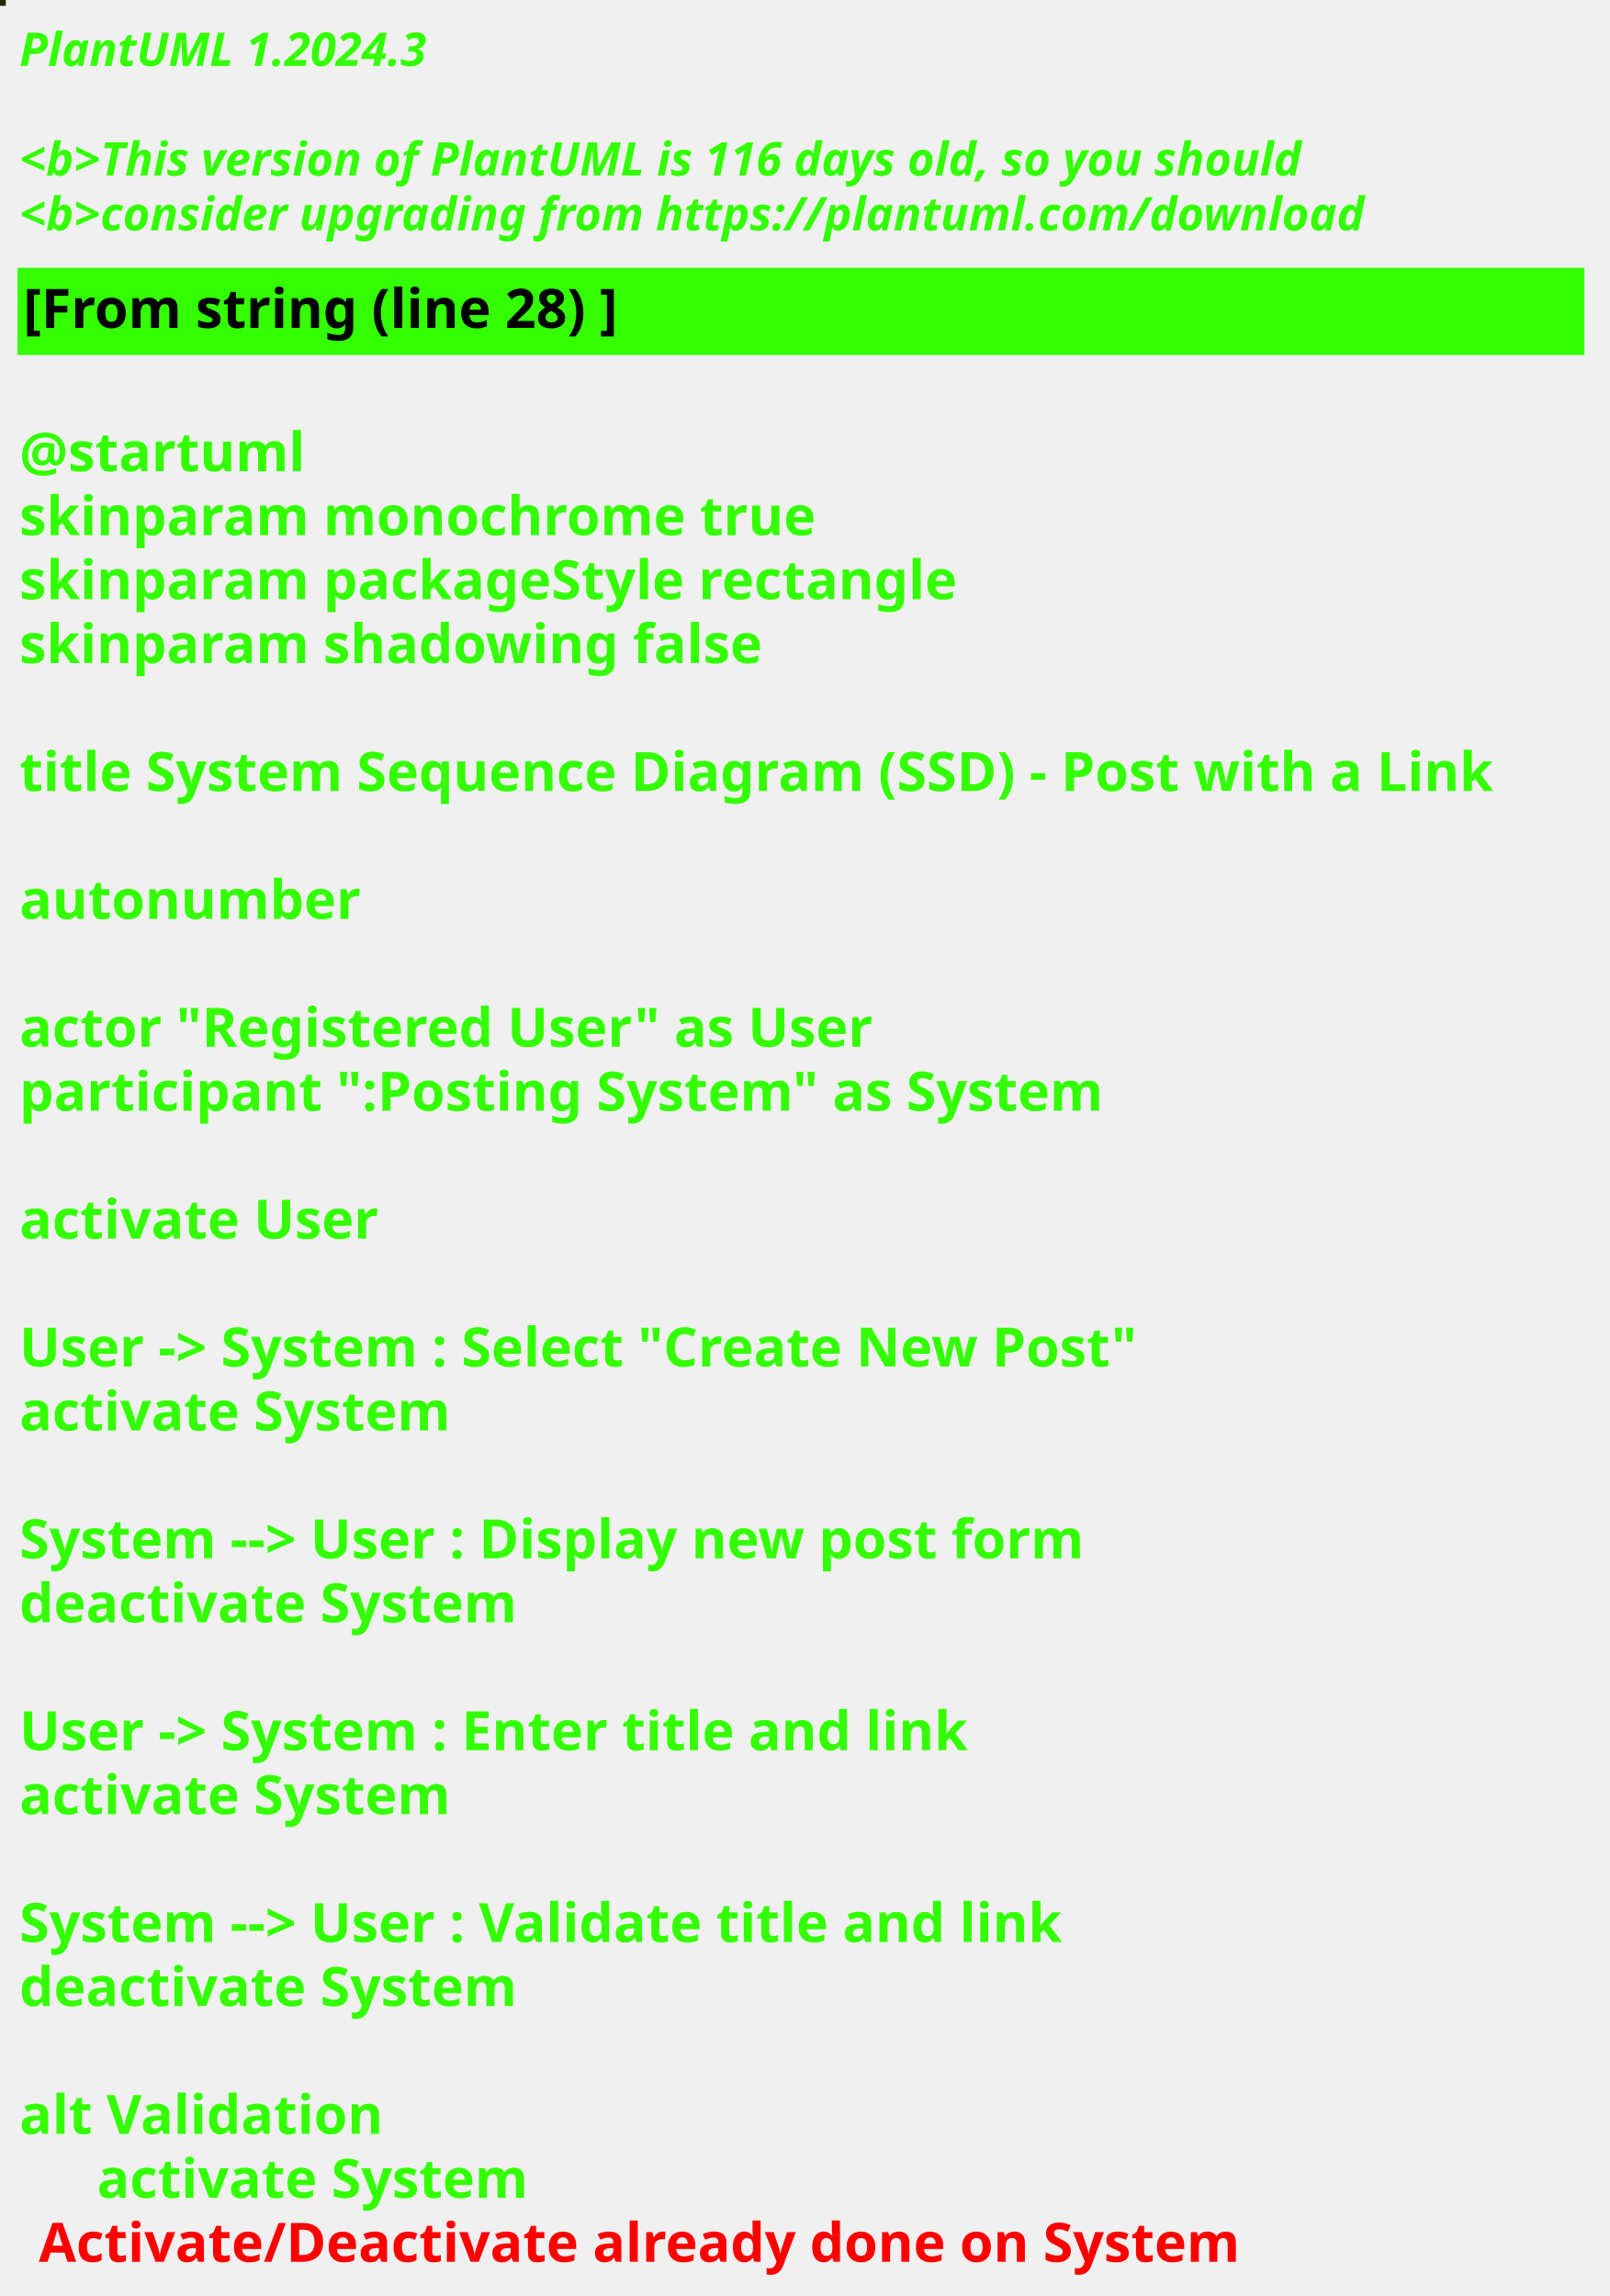
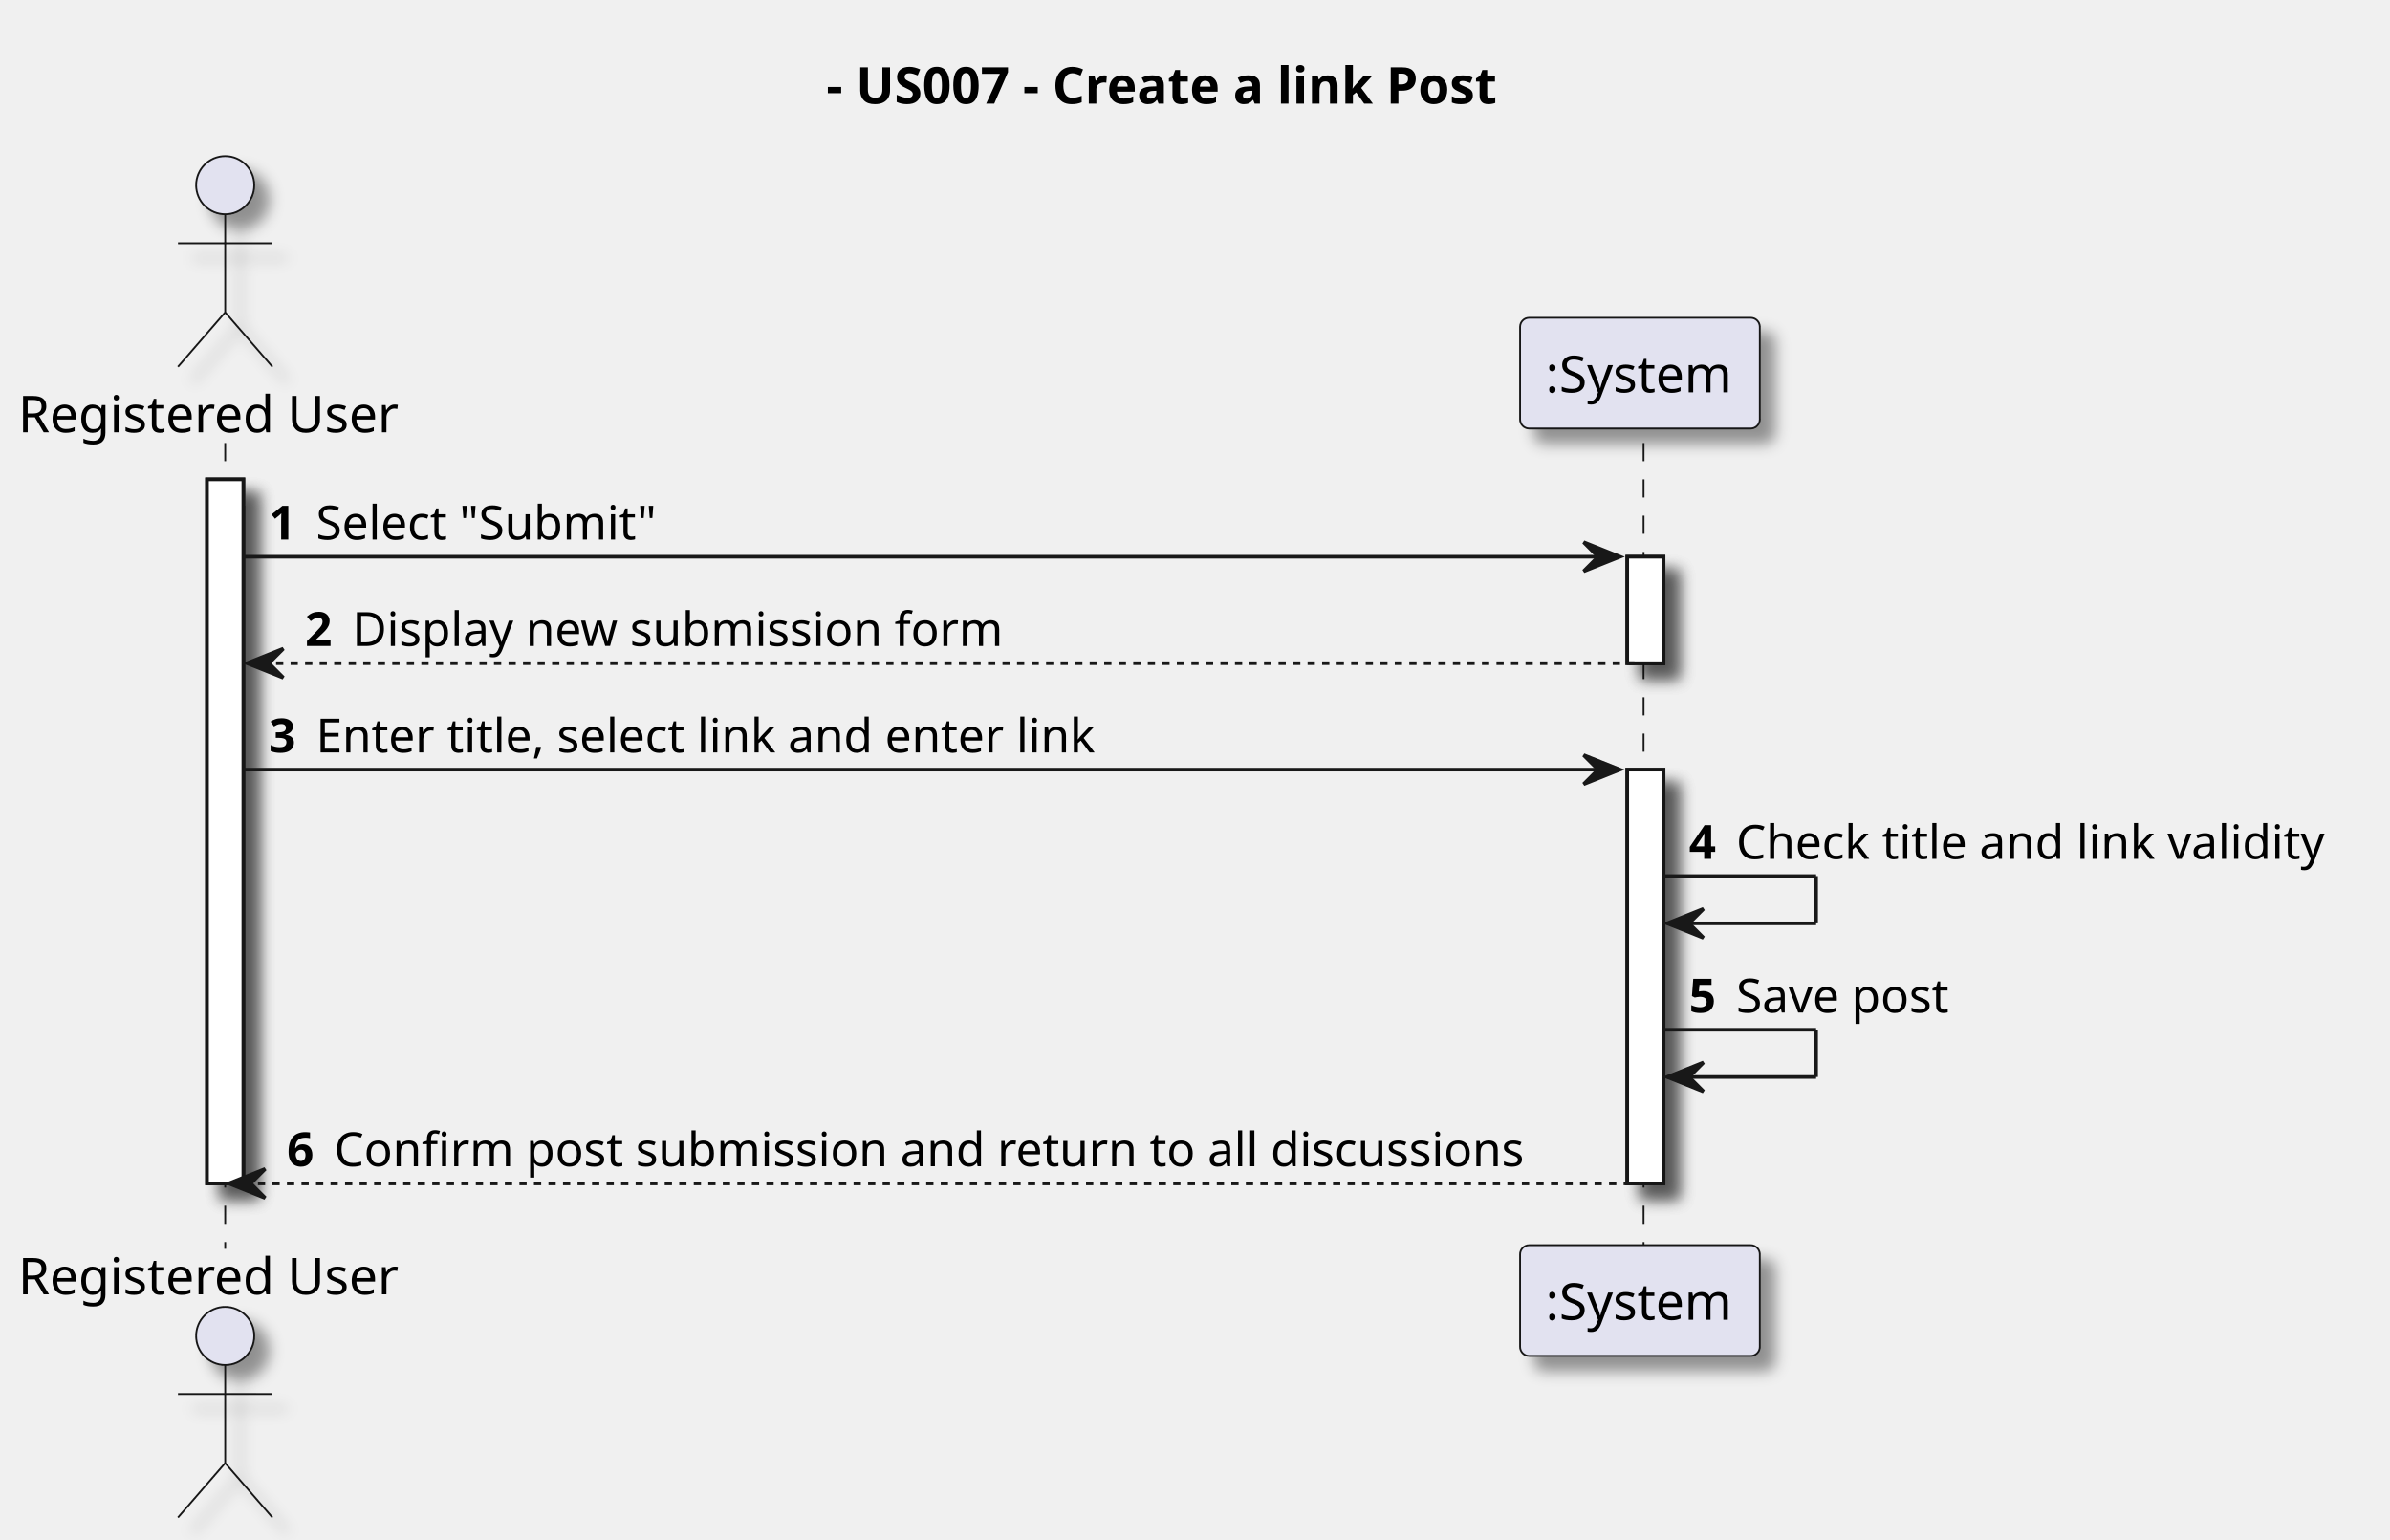
- <svg xmlns="http://www.w3.org/2000/svg" contentStyleType="text/css" height="592px" preserveAspectRatio="none" style="width:415px;height:592px;background:#000000;" version="1.1" viewBox="0 0 415 592" width="415px" zoomAndPan="magnify">
-   <defs />
+ <svg xmlns="http://www.w3.org/2000/svg" contentStyleType="text/css" height="424px" preserveAspectRatio="none" style="width:658px;height:424px;background:#FFFFFF;" version="1.1" viewBox="0 0 658 424" width="658px" zoomAndPan="magnify">
+   <defs>
+     <filter height="300%" id="fuk0mxc25u3ay" width="300%" x="-1" y="-1">
+       <feGaussianBlur result="blurOut" stdDeviation="2.0" />
+       <feColorMatrix in="blurOut" result="blurOut2" type="matrix" values="0 0 0 0 0 0 0 0 0 0 0 0 0 0 0 0 0 0 .4 0" />
+       <feOffset dx="4.0" dy="4.0" in="blurOut2" result="blurOut3" />
+       <feBlend in="SourceGraphic" in2="blurOut3" mode="normal" />
+     </filter>
+   </defs>
  <g>
-     <rect fill="#242703" height="1" style="stroke:#242703;stroke-width:1.0;" width="1" x="0" y="0" />
-     <text fill="#33FF02" font-family="sans-serif" font-size="12" font-style="italic" font-weight="bold" lengthAdjust="spacing" textLength="116" x="5" y="17">PlantUML 1.2024.3</text>
-     <text fill="#33FF02" font-family="sans-serif" font-size="12" font-style="italic" font-weight="bold" lengthAdjust="spacing" textLength="4" x="5" y="31.133"> </text>
-     <text fill="#33FF02" font-family="sans-serif" font-size="12" font-style="italic" font-weight="bold" lengthAdjust="spacing" textLength="380" x="5" y="45.266">&lt;b&gt;This version of PlantUML is 116 days old, so you should</text>
-     <text fill="#33FF02" font-family="sans-serif" font-size="12" font-style="italic" font-weight="bold" lengthAdjust="spacing" textLength="390" x="5" y="59.398">&lt;b&gt;consider upgrading from https://plantuml.com/download</text>
-     <rect fill="#33FF02" height="21.488" style="stroke:#33FF02;stroke-width:1.0;" width="403" x="5" y="69.531" />
-     <text fill="#000000" font-family="sans-serif" font-size="14" font-weight="bold" lengthAdjust="spacing" textLength="165" x="6" y="84.531">[From string (line 28) ]</text>
-     <text fill="#33FF02" font-family="sans-serif" font-size="14" font-weight="bold" lengthAdjust="spacing" textLength="5" x="5" y="105.019"> </text>
-     <text fill="#33FF02" font-family="sans-serif" font-size="14" font-weight="bold" lengthAdjust="spacing" textLength="74" x="5" y="121.508">@startuml</text>
-     <text fill="#33FF02" font-family="sans-serif" font-size="14" font-weight="bold" lengthAdjust="spacing" textLength="209" x="5" y="137.996">skinparam monochrome true</text>
-     <text fill="#33FF02" font-family="sans-serif" font-size="14" font-weight="bold" lengthAdjust="spacing" textLength="245" x="5" y="154.484">skinparam packageStyle rectangle</text>
-     <text fill="#33FF02" font-family="sans-serif" font-size="14" font-weight="bold" lengthAdjust="spacing" textLength="199" x="5" y="170.973">skinparam shadowing false</text>
-     <text fill="#33FF02" font-family="sans-serif" font-size="14" font-weight="bold" lengthAdjust="spacing" textLength="5" x="5" y="187.461"> </text>
-     <text fill="#33FF02" font-family="sans-serif" font-size="14" font-weight="bold" lengthAdjust="spacing" textLength="403" x="5" y="203.949">title System Sequence Diagram (SSD) - Post with a Link</text>
-     <text fill="#33FF02" font-family="sans-serif" font-size="14" font-weight="bold" lengthAdjust="spacing" textLength="5" x="5" y="220.438"> </text>
-     <text fill="#33FF02" font-family="sans-serif" font-size="14" font-weight="bold" lengthAdjust="spacing" textLength="87" x="5" y="236.926">autonumber</text>
-     <text fill="#33FF02" font-family="sans-serif" font-size="14" font-weight="bold" lengthAdjust="spacing" textLength="5" x="5" y="253.414"> </text>
-     <text fill="#33FF02" font-family="sans-serif" font-size="14" font-weight="bold" lengthAdjust="spacing" textLength="225" x="5" y="269.902">actor "Registered User" as User</text>
-     <text fill="#33FF02" font-family="sans-serif" font-size="14" font-weight="bold" lengthAdjust="spacing" textLength="288" x="5" y="286.391">participant ":Posting System" as System</text>
-     <text fill="#33FF02" font-family="sans-serif" font-size="14" font-weight="bold" lengthAdjust="spacing" textLength="5" x="5" y="302.879"> </text>
-     <text fill="#33FF02" font-family="sans-serif" font-size="14" font-weight="bold" lengthAdjust="spacing" textLength="93" x="5" y="319.367">activate User</text>
-     <text fill="#33FF02" font-family="sans-serif" font-size="14" font-weight="bold" lengthAdjust="spacing" textLength="5" x="5" y="335.856"> </text>
-     <text fill="#33FF02" font-family="sans-serif" font-size="14" font-weight="bold" lengthAdjust="spacing" textLength="305" x="5" y="352.344">User -&gt; System : Select "Create New Post"</text>
-     <text fill="#33FF02" font-family="sans-serif" font-size="14" font-weight="bold" lengthAdjust="spacing" textLength="113" x="5" y="368.832">activate System</text>
-     <text fill="#33FF02" font-family="sans-serif" font-size="14" font-weight="bold" lengthAdjust="spacing" textLength="5" x="5" y="385.32"> </text>
-     <text fill="#33FF02" font-family="sans-serif" font-size="14" font-weight="bold" lengthAdjust="spacing" textLength="301" x="5" y="401.809">System --&gt; User : Display new post form</text>
-     <text fill="#33FF02" font-family="sans-serif" font-size="14" font-weight="bold" lengthAdjust="spacing" textLength="130" x="5" y="418.297">deactivate System</text>
-     <text fill="#33FF02" font-family="sans-serif" font-size="14" font-weight="bold" lengthAdjust="spacing" textLength="5" x="5" y="434.785"> </text>
-     <text fill="#33FF02" font-family="sans-serif" font-size="14" font-weight="bold" lengthAdjust="spacing" textLength="263" x="5" y="451.273">User -&gt; System : Enter title and link</text>
-     <text fill="#33FF02" font-family="sans-serif" font-size="14" font-weight="bold" lengthAdjust="spacing" textLength="113" x="5" y="467.762">activate System</text>
-     <text fill="#33FF02" font-family="sans-serif" font-size="14" font-weight="bold" lengthAdjust="spacing" textLength="5" x="5" y="484.25"> </text>
-     <text fill="#33FF02" font-family="sans-serif" font-size="14" font-weight="bold" lengthAdjust="spacing" textLength="294" x="5" y="500.738">System --&gt; User : Validate title and link</text>
-     <text fill="#33FF02" font-family="sans-serif" font-size="14" font-weight="bold" lengthAdjust="spacing" textLength="130" x="5" y="517.227">deactivate System</text>
-     <text fill="#33FF02" font-family="sans-serif" font-size="14" font-weight="bold" lengthAdjust="spacing" textLength="5" x="5" y="533.715"> </text>
-     <text fill="#33FF02" font-family="sans-serif" font-size="14" font-weight="bold" lengthAdjust="spacing" textLength="98" x="5" y="550.203">alt Validation</text>
-     <text fill="#33FF02" font-family="sans-serif" font-size="14" font-weight="bold" lengthAdjust="spacing" text-decoration="wavy underline" textLength="113" x="25" y="566.691">activate System</text>
-     <text fill="#FF0000" font-family="sans-serif" font-size="14" font-weight="bold" lengthAdjust="spacing" textLength="318" x="10" y="583.18">Activate/Deactivate already done on System</text>
+     <text fill="#000000" font-family="sans-serif" font-size="14" font-weight="bold" lengthAdjust="spacing" textLength="207" x="227.5" y="28.535">- US007 - Create a link Post</text>
+     <rect fill="#FFFFFF" filter="url(#fuk0mxc25u3ay)" height="193.863" style="stroke:#181818;stroke-width:1.0;" width="10" x="57" y="131.977" />
+     <rect fill="#FFFFFF" filter="url(#fuk0mxc25u3ay)" height="29.311" style="stroke:#181818;stroke-width:1.0;" width="10" x="448" y="153.287" />
+     <rect fill="#FFFFFF" filter="url(#fuk0mxc25u3ay)" height="113.932" style="stroke:#181818;stroke-width:1.0;" width="10" x="448" y="211.908" />
+     <line style="stroke:#181818;stroke-width:0.5;stroke-dasharray:5.0,5.0;" x1="62" x2="62" y1="121.977" y2="343.84" />
+     <line style="stroke:#181818;stroke-width:0.5;stroke-dasharray:5.0,5.0;" x1="452.5" x2="452.5" y1="121.977" y2="343.84" />
+     <text fill="#000000" font-family="sans-serif" font-size="14" lengthAdjust="spacing" textLength="108" x="5" y="119.023">Registered User</text>
+     <ellipse cx="62" cy="50.988" fill="#E2E2F0" filter="url(#fuk0mxc25u3ay)" rx="8" ry="8" style="stroke:#181818;stroke-width:0.5;" />
+     <path d="M62,58.988 L62,85.988 M49,66.988 L75,66.988 M62,85.988 L49,100.988 M62,85.988 L75,100.988 " fill="none" filter="url(#fuk0mxc25u3ay)" style="stroke:#181818;stroke-width:0.5;" />
+     <text fill="#000000" font-family="sans-serif" font-size="14" lengthAdjust="spacing" textLength="108" x="5" y="356.375">Registered User</text>
+     <ellipse cx="62" cy="367.828" fill="#E2E2F0" filter="url(#fuk0mxc25u3ay)" rx="8" ry="8" style="stroke:#181818;stroke-width:0.5;" />
+     <path d="M62,375.828 L62,402.828 M49,383.828 L75,383.828 M62,402.828 L49,417.828 M62,402.828 L75,417.828 " fill="none" filter="url(#fuk0mxc25u3ay)" style="stroke:#181818;stroke-width:0.5;" />
+     <rect fill="#E2E2F0" filter="url(#fuk0mxc25u3ay)" height="30.488" rx="2.5" ry="2.5" style="stroke:#181818;stroke-width:0.5;" width="66" x="418.5" y="87.488" />
+     <text fill="#000000" font-family="sans-serif" font-size="14" lengthAdjust="spacing" textLength="52" x="425.5" y="108.023">:System</text>
+     <rect fill="#E2E2F0" filter="url(#fuk0mxc25u3ay)" height="30.488" rx="2.5" ry="2.5" style="stroke:#181818;stroke-width:0.5;" width="66" x="418.5" y="342.84" />
+     <text fill="#000000" font-family="sans-serif" font-size="14" lengthAdjust="spacing" textLength="52" x="425.5" y="363.375">:System</text>
+     <rect fill="#FFFFFF" filter="url(#fuk0mxc25u3ay)" height="193.863" style="stroke:#181818;stroke-width:1.0;" width="10" x="57" y="131.977" />
+     <rect fill="#FFFFFF" filter="url(#fuk0mxc25u3ay)" height="29.311" style="stroke:#181818;stroke-width:1.0;" width="10" x="448" y="153.287" />
+     <rect fill="#FFFFFF" filter="url(#fuk0mxc25u3ay)" height="113.932" style="stroke:#181818;stroke-width:1.0;" width="10" x="448" y="211.908" />
+     <polygon fill="#181818" points="436,149.287,446,153.287,436,157.287,440,153.287" style="stroke:#181818;stroke-width:1.0;" />
+     <line style="stroke:#181818;stroke-width:1.0;" x1="67" x2="442" y1="153.287" y2="153.287" />
+     <text fill="#000000" font-family="sans-serif" font-size="13" font-weight="bold" lengthAdjust="spacing" textLength="9" x="74" y="148.545">1</text>
+     <text fill="#000000" font-family="sans-serif" font-size="13" lengthAdjust="spacing" textLength="95" x="87" y="148.545">Select "Submit"</text>
+     <polygon fill="#181818" points="78,178.598,68,182.598,78,186.598,74,182.598" style="stroke:#181818;stroke-width:1.0;" />
+     <line style="stroke:#181818;stroke-width:1.0;stroke-dasharray:2.0,2.0;" x1="72" x2="452" y1="182.598" y2="182.598" />
+     <text fill="#000000" font-family="sans-serif" font-size="13" font-weight="bold" lengthAdjust="spacing" textLength="9" x="84" y="177.856">2</text>
+     <text fill="#000000" font-family="sans-serif" font-size="13" lengthAdjust="spacing" textLength="187" x="97" y="177.856">Display new submission form</text>
+     <polygon fill="#181818" points="436,207.908,446,211.908,436,215.908,440,211.908" style="stroke:#181818;stroke-width:1.0;" />
+     <line style="stroke:#181818;stroke-width:1.0;" x1="67" x2="442" y1="211.908" y2="211.908" />
+     <text fill="#000000" font-family="sans-serif" font-size="13" font-weight="bold" lengthAdjust="spacing" textLength="9" x="74" y="207.166">3</text>
+     <text fill="#000000" font-family="sans-serif" font-size="13" lengthAdjust="spacing" textLength="225" x="87" y="207.166">Enter title, select link and enter link</text>
+     <line style="stroke:#181818;stroke-width:1.0;" x1="458" x2="500" y1="241.219" y2="241.219" />
+     <line style="stroke:#181818;stroke-width:1.0;" x1="500" x2="500" y1="241.219" y2="254.219" />
+     <line style="stroke:#181818;stroke-width:1.0;" x1="459" x2="500" y1="254.219" y2="254.219" />
+     <polygon fill="#181818" points="469,250.219,459,254.219,469,258.219,465,254.219" style="stroke:#181818;stroke-width:1.0;" />
+     <text fill="#000000" font-family="sans-serif" font-size="13" font-weight="bold" lengthAdjust="spacing" textLength="9" x="465" y="236.477">4</text>
+     <text fill="#000000" font-family="sans-serif" font-size="13" lengthAdjust="spacing" textLength="173" x="478" y="236.477">Check title and link validity</text>
+     <line style="stroke:#181818;stroke-width:1.0;" x1="458" x2="500" y1="283.529" y2="283.529" />
+     <line style="stroke:#181818;stroke-width:1.0;" x1="500" x2="500" y1="283.529" y2="296.529" />
+     <line style="stroke:#181818;stroke-width:1.0;" x1="459" x2="500" y1="296.529" y2="296.529" />
+     <polygon fill="#181818" points="469,292.529,459,296.529,469,300.529,465,296.529" style="stroke:#181818;stroke-width:1.0;" />
+     <text fill="#000000" font-family="sans-serif" font-size="13" font-weight="bold" lengthAdjust="spacing" textLength="9" x="465" y="278.787">5</text>
+     <text fill="#000000" font-family="sans-serif" font-size="13" lengthAdjust="spacing" textLength="60" x="478" y="278.787">Save post</text>
+     <polygon fill="#181818" points="73,321.84,63,325.84,73,329.84,69,325.84" style="stroke:#181818;stroke-width:1.0;" />
+     <line style="stroke:#181818;stroke-width:1.0;stroke-dasharray:2.0,2.0;" x1="67" x2="452" y1="325.84" y2="325.84" />
+     <text fill="#000000" font-family="sans-serif" font-size="13" font-weight="bold" lengthAdjust="spacing" textLength="9" x="79" y="321.098">6</text>
+     <text fill="#000000" font-family="sans-serif" font-size="13" lengthAdjust="spacing" textLength="344" x="92" y="321.098">Confirm post submission and return to all discussions</text>
  </g>
</svg>
